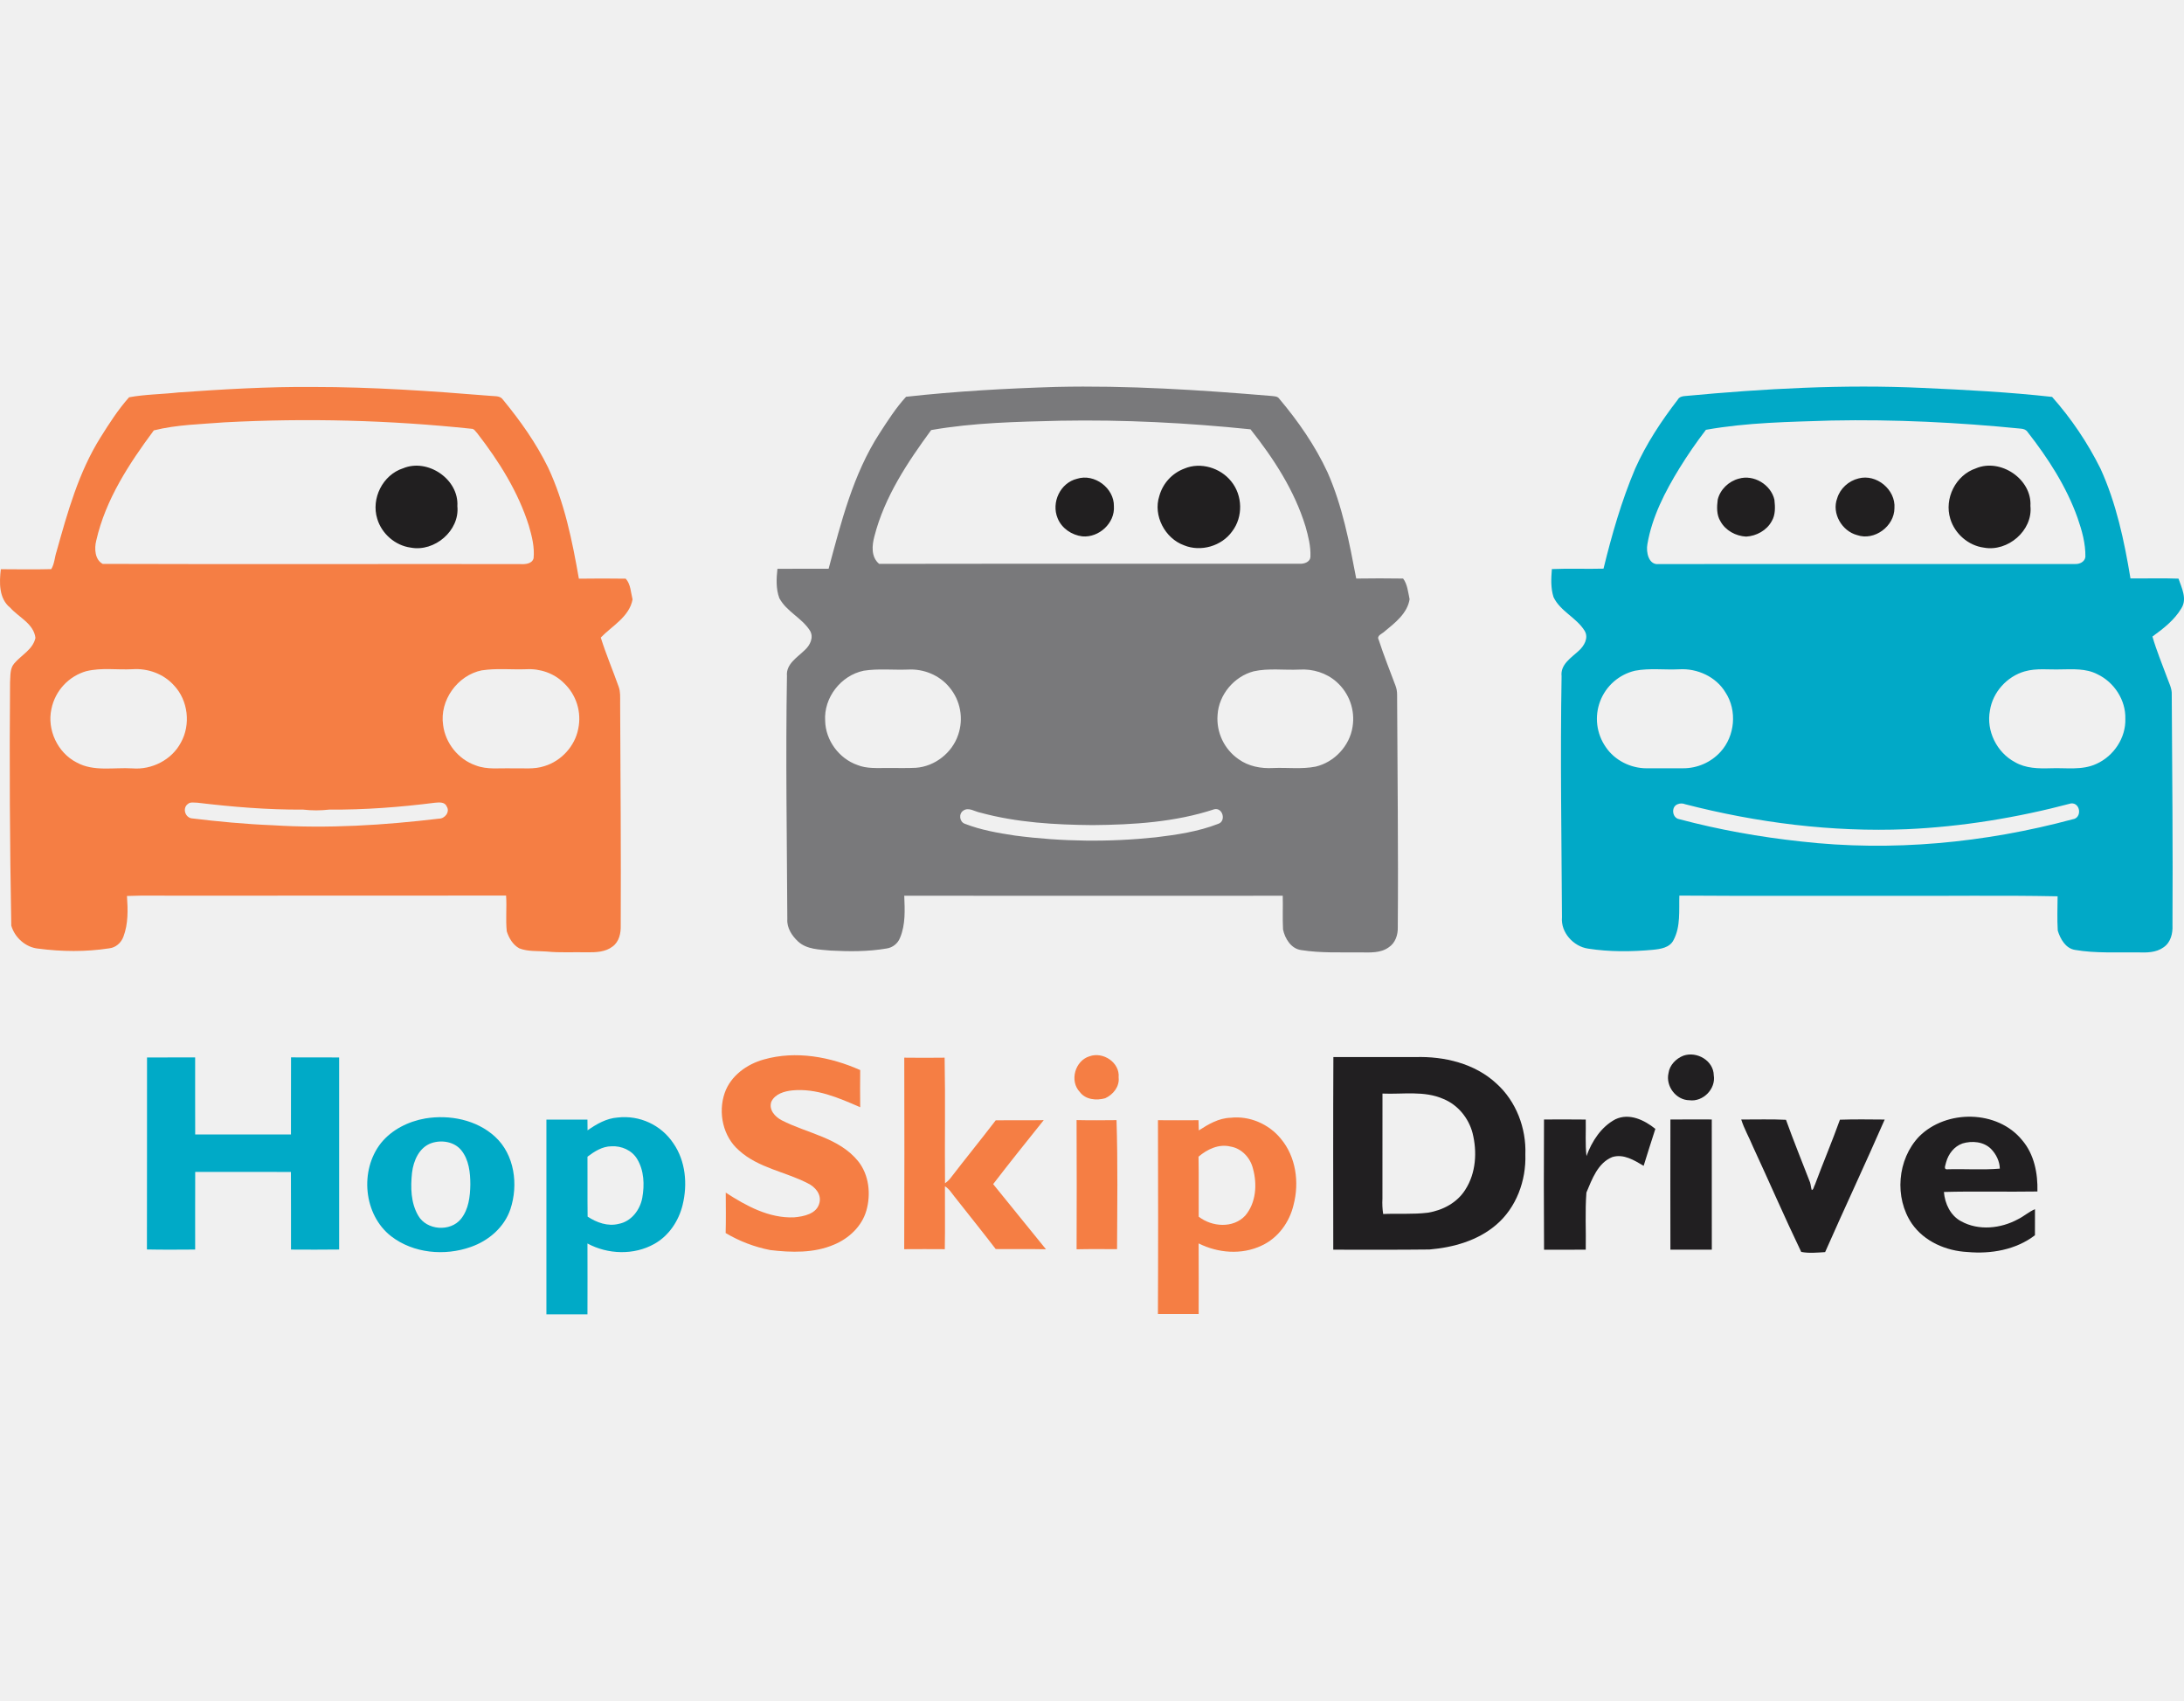
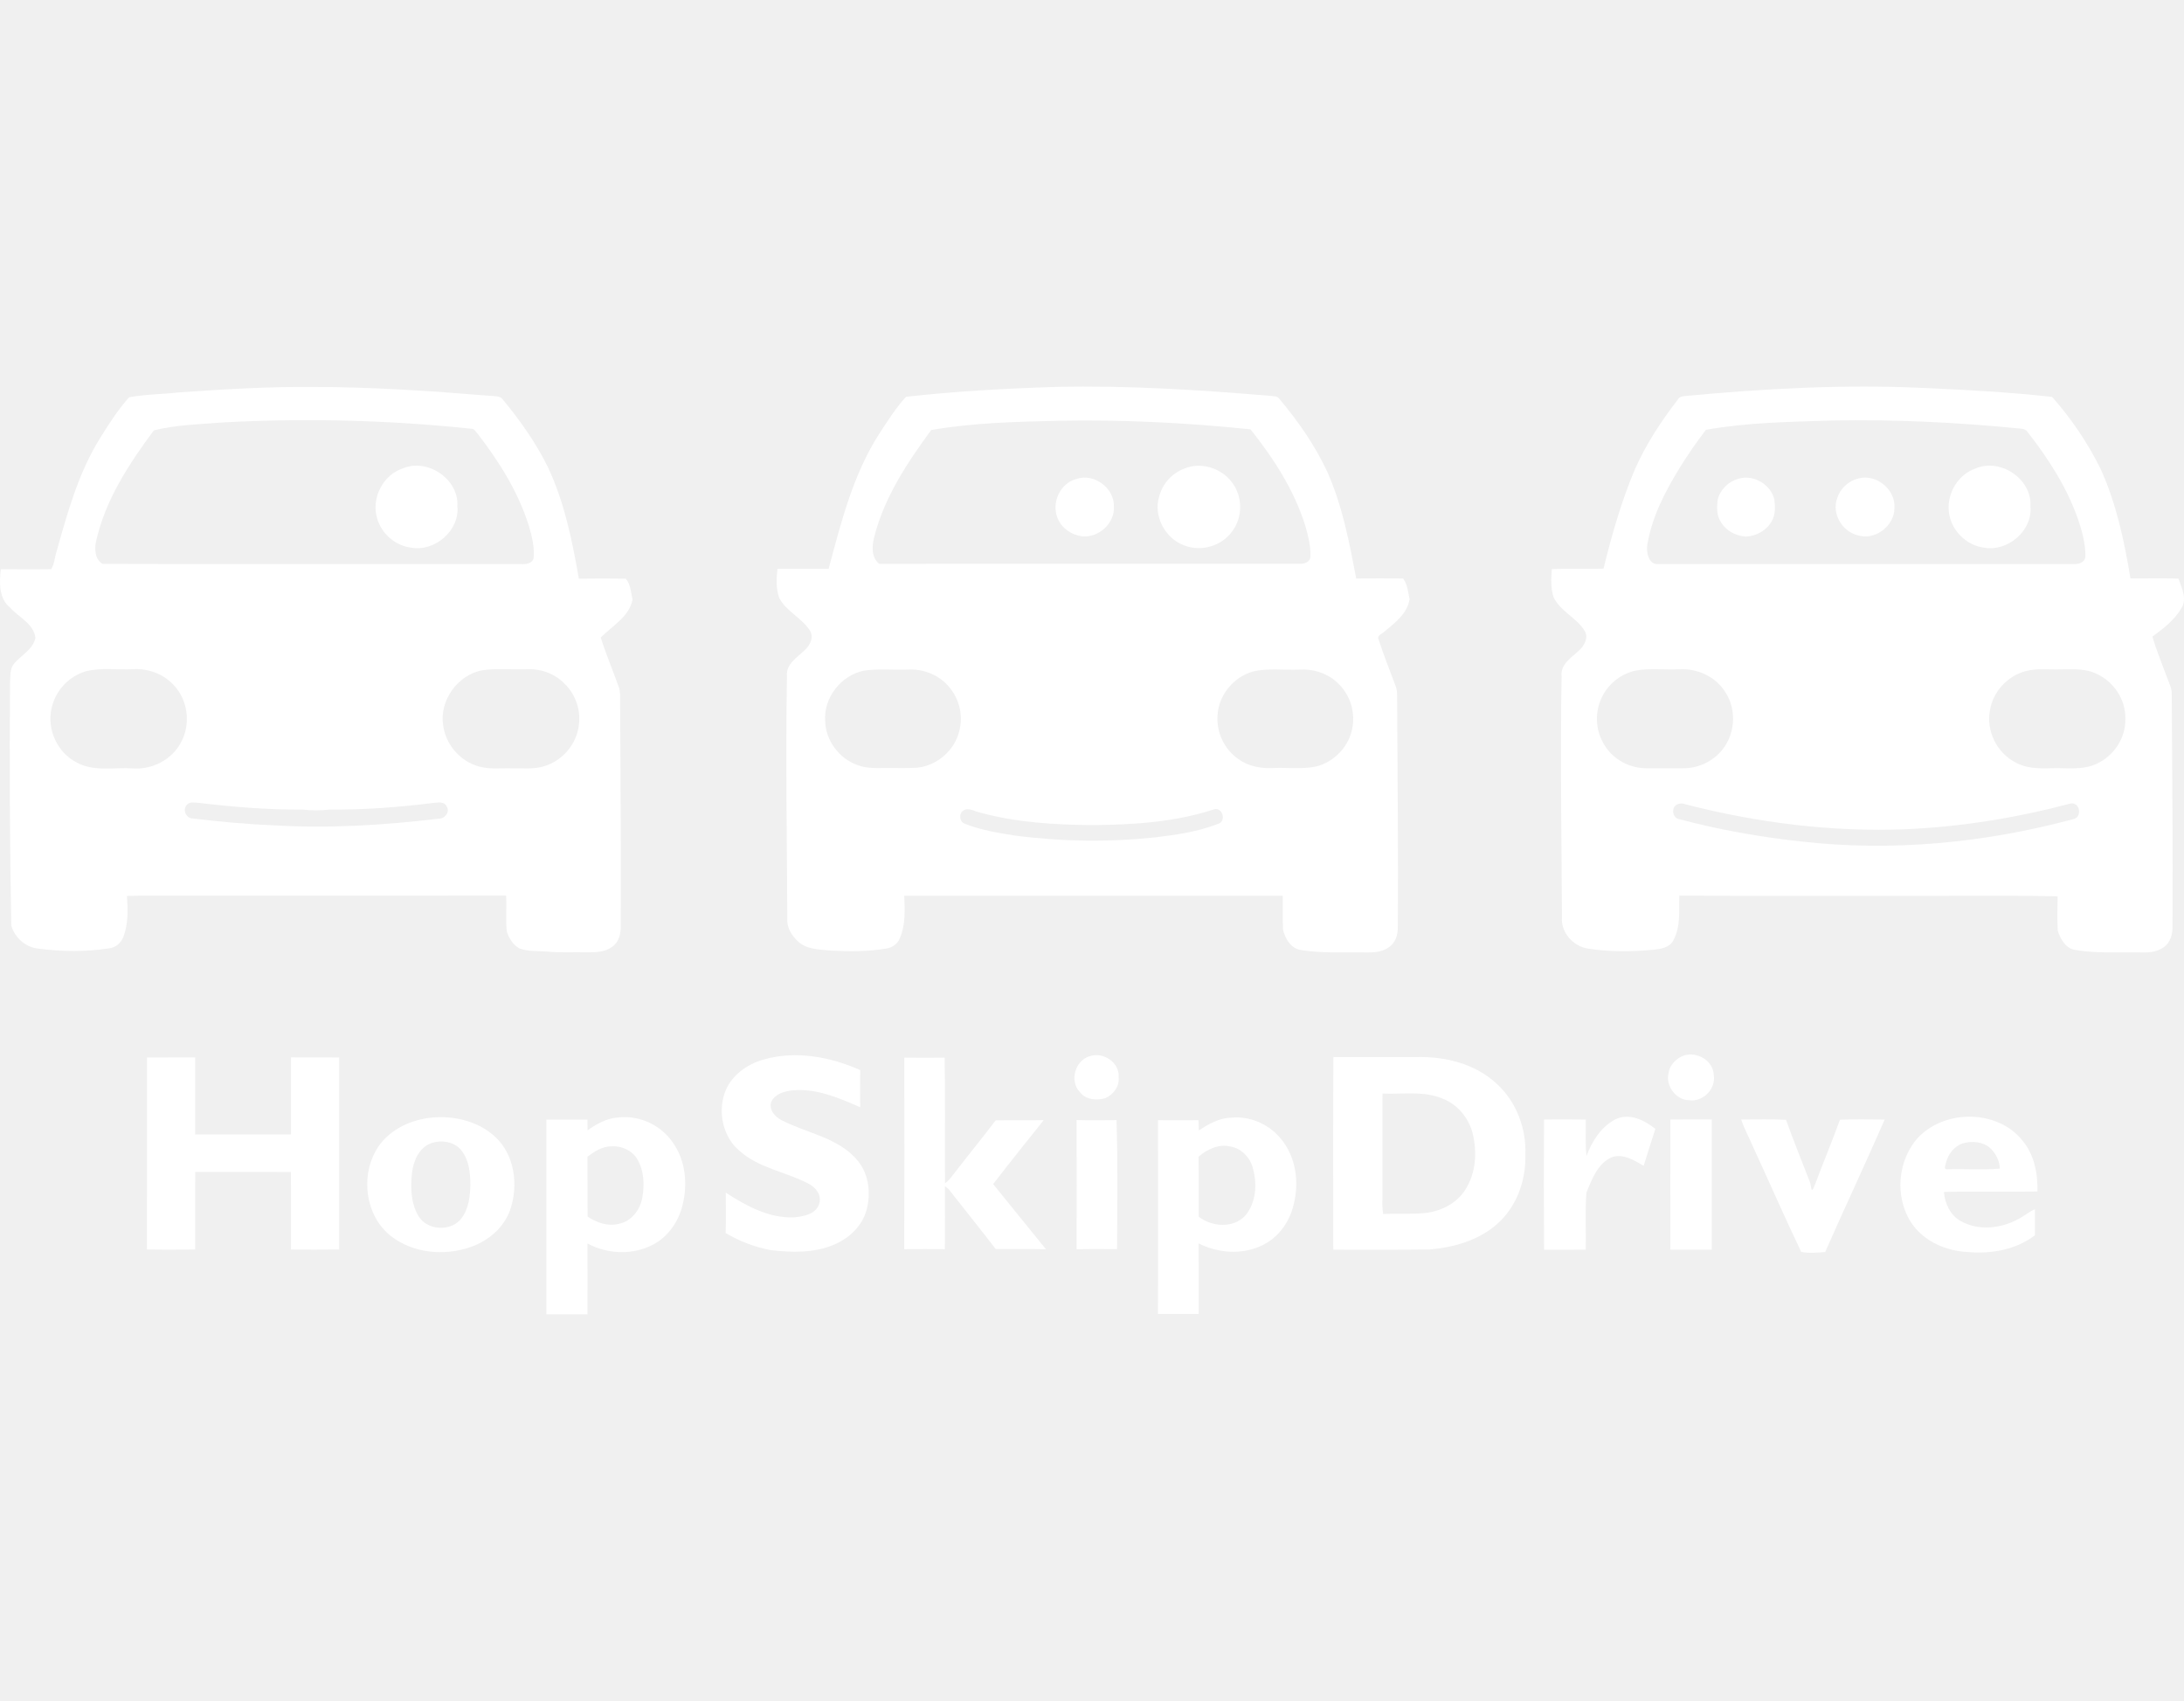
<svg xmlns="http://www.w3.org/2000/svg" height="88" width="113">
  <g fill="none">
-     <path d="M16.197 20.02c3.053-.001 6.1.21 9.14.457.231.03.534-.024.685.2.896 1.088 1.72 2.248 2.34 3.519.847 1.808 1.247 3.786 1.589 5.743a81.252 81.252 0 0 1 2.423 0c.256.272.266.72.354 1.074-.163.899-1.07 1.376-1.644 1.972.269.862.625 1.693.926 2.544.097.26.074.54.076.812.016 3.846.049 7.69.03 11.536.013.397-.079.845-.42 1.092-.373.292-.872.304-1.324.3-.697-.017-1.396.03-2.09-.04-.472-.037-.965.01-1.414-.165-.33-.18-.536-.53-.648-.88-.064-.613.008-1.234-.035-1.851-5.57.01-11.139 0-16.708.005-.97.01-1.94-.024-2.908.017.05.704.071 1.44-.185 2.11-.116.317-.399.566-.742.6-1.21.186-2.447.173-3.658.014-.653-.06-1.222-.57-1.4-1.19A471.34 471.34 0 0 1 .52 35.303c.026-.326-.017-.704.21-.971.368-.442.973-.723 1.104-1.33-.09-.737-.858-1.058-1.304-1.56-.595-.473-.568-1.31-.487-1.993.87.004 1.74.018 2.608-.004.169-.268.174-.613.275-.91.569-2.03 1.142-4.1 2.272-5.901.45-.721.914-1.444 1.481-2.08.834-.154 1.702-.155 2.548-.25 2.32-.163 4.643-.304 6.97-.284zM9.712 41.6c-.272.213-.144.66.179.736 1.399.17 2.803.303 4.211.359 2.87.18 5.752 0 8.604-.34.31.007.595-.356.403-.636-.1-.244-.394-.204-.605-.188-1.812.23-3.637.37-5.464.355a5.93 5.93 0 0 1-1.363 0c-1.83.013-3.656-.14-5.471-.357-.162.002-.364-.053-.494.073zm15.22-6.92c-1.263.254-2.198 1.56-2.005 2.833.116.934.789 1.777 1.681 2.085.6.235 1.255.133 1.883.154.558-.018 1.137.065 1.676-.115.874-.263 1.579-1.033 1.751-1.93a2.534 2.534 0 0 0-.74-2.367c-.508-.51-1.24-.757-1.954-.716-.763.028-1.536-.06-2.292.058zm-20.456.04a2.57 2.57 0 0 0-1.814 1.954c-.24 1.08.318 2.273 1.306 2.775.884.487 1.924.244 2.883.305 1.002.083 2.035-.44 2.507-1.334.521-.93.378-2.187-.359-2.962-.533-.596-1.35-.89-2.143-.835-.792.042-1.603-.09-2.38.099zm7.149-12.87c-1.223.098-2.477.118-3.666.417-1.279 1.72-2.498 3.58-2.978 5.697-.107.409-.076.993.333 1.21 7.2.025 14.4 0 21.6.01.255.015.613-.004.694-.301.057-.572-.087-1.14-.245-1.684-.552-1.755-1.546-3.333-2.667-4.78-.09-.088-.16-.245-.31-.237a80.97 80.97 0 0 0-12.761-.332z" fill="#f57e44" />
-     <path d="M46.88 20.528c2.574-.286 5.165-.43 7.755-.51 3.717-.085 7.433.156 11.135.466.146.022.324.004.418.145.978 1.16 1.854 2.42 2.495 3.8.774 1.748 1.133 3.638 1.488 5.503a75.46 75.46 0 0 1 2.426 0c.219.284.26.714.335 1.07-.114.73-.753 1.223-1.29 1.664-.121.125-.433.21-.308.436.26.804.576 1.588.871 2.378.055.144.08.296.081.449.015 4.016.068 8.032.035 12.048.012.393-.128.815-.472 1.037-.423.305-.967.263-1.46.26-1.022-.01-2.051.042-3.065-.12-.523-.068-.84-.592-.94-1.065-.03-.58 0-1.165-.015-1.746-6.528.004-13.056.005-19.583-.001.029.727.072 1.492-.218 2.177a.884.884 0 0 1-.696.553c-.957.165-1.937.158-2.904.107-.576-.056-1.226-.054-1.677-.47-.316-.295-.585-.703-.555-1.153-.02-4.194-.091-8.388-.019-12.582-.057-.62.53-.956.913-1.333.28-.246.495-.673.27-1.024-.418-.653-1.208-.978-1.577-1.67-.18-.482-.155-1.016-.098-1.52.883-.004 1.765.002 2.647-.001.648-2.406 1.264-4.886 2.633-7.004.425-.653.847-1.32 1.375-1.894zm2.96 21.41c-.246.164-.2.58.078.68.832.326 1.721.478 2.6.612a30.95 30.95 0 0 0 7.281.09c1.093-.132 2.199-.295 3.23-.697.424-.133.242-.856-.2-.755-2.026.668-4.178.802-6.297.82-1.95-.016-3.922-.13-5.812-.645-.284-.051-.604-.298-.88-.104zm15.025-7.206c-1.014.266-1.804 1.208-1.868 2.254a2.546 2.546 0 0 0 1.09 2.295c.514.37 1.162.489 1.786.454.732-.032 1.476.07 2.201-.073.97-.23 1.756-1.073 1.907-2.057a2.553 2.553 0 0 0-.83-2.327c-.518-.464-1.226-.678-1.915-.636-.79.039-1.595-.084-2.371.09zm-20.181-.03c-1.176.242-2.072 1.397-1.99 2.596.022 1.004.716 1.945 1.663 2.279.497.203 1.042.152 1.566.157.488-.007.979.016 1.467-.011.981-.07 1.876-.775 2.185-1.704a2.537 2.537 0 0 0-.453-2.461c-.514-.63-1.338-.963-2.146-.917-.763.03-1.536-.06-2.292.06zm3.495-12.452c-1.229 1.677-2.416 3.459-2.937 5.497-.13.478-.179 1.074.246 1.426 7.25-.013 14.503 0 21.753-.006.234.014.552-.087.56-.368.023-.532-.111-1.057-.255-1.565-.57-1.857-1.645-3.511-2.844-5.022-3.273-.338-6.563-.505-9.853-.445-2.228.054-4.47.097-6.67.483z" fill="#79797b" />
-     <path d="M87.198 20.488c4.08-.382 8.184-.611 12.282-.418 2.234.1 4.474.217 6.696.465a17.038 17.038 0 0 1 2.5 3.704c.821 1.796 1.234 3.747 1.554 5.686.829.008 1.657-.02 2.486.012.164.477.458 1.05.148 1.534-.358.61-.934 1.052-1.497 1.462.207.72.498 1.413.756 2.117.1.288.26.57.243.884.022 3.98.063 7.96.038 11.94.021.42-.093.887-.46 1.136-.385.28-.88.279-1.335.264-1.085-.017-2.18.057-3.254-.13-.487-.081-.755-.57-.887-.997-.035-.59-.012-1.184-.008-1.775-2.955-.06-5.916-.008-8.873-.025-3.566-.008-7.131.015-10.697-.012-.026.77.075 1.594-.301 2.3-.197.4-.682.466-1.076.505-1.114.103-2.243.11-3.348-.062-.76-.111-1.417-.84-1.349-1.62-.024-4.156-.09-8.315-.02-12.471-.07-.613.499-.955.886-1.315.28-.25.528-.672.307-1.036-.42-.683-1.261-1.007-1.61-1.744-.149-.466-.124-.968-.085-1.45.89-.04 1.781.003 2.672-.022.43-1.757.931-3.504 1.637-5.172.571-1.282 1.349-2.462 2.204-3.57.077-.145.239-.182.391-.19zm-.405 21.123c-.343.135-.276.71.089.77 2.062.548 4.17.924 6.292 1.153 4.706.537 9.503.08 14.07-1.148.49-.067.407-.864-.088-.82-2.782.737-5.64 1.207-8.516 1.335-3.853.157-7.719-.332-11.447-1.292a.51.51 0 0 0-.4.002zm17.978-6.88c-.925.259-1.669 1.079-1.812 2.03-.201 1.048.354 2.173 1.295 2.67.557.326 1.218.335 1.844.316.79-.033 1.625.12 2.369-.226.896-.401 1.528-1.345 1.498-2.332.027-.97-.58-1.9-1.453-2.31-.583-.3-1.253-.255-1.887-.247-.618.022-1.251-.072-1.854.1zm-20.177-.03a2.557 2.557 0 0 0-1.51 3.952c.463.686 1.284 1.096 2.108 1.096.63 0 1.262-.005 1.893-.001a2.606 2.606 0 0 0 1.93-.844c.754-.82.874-2.143.263-3.077-.487-.815-1.462-1.257-2.397-1.2-.761.038-1.535-.071-2.287.074zm3.671-12.464a23.62 23.62 0 0 0-1.364 1.977c-.749 1.218-1.424 2.524-1.666 3.945-.075.396.061 1.09.59 1.024 7.178-.004 14.356 0 21.534-.003.235.015.507-.11.539-.37.012-.69-.179-1.366-.404-2.013-.578-1.628-1.529-3.092-2.587-4.447-.075-.117-.207-.162-.337-.172-3.261-.325-6.54-.487-9.817-.421-2.166.07-4.349.098-6.488.48z" fill="#01a9c7" />
-     <path d="M20.852 24.23c1.277-.535 2.9.566 2.812 1.957.13 1.267-1.18 2.378-2.411 2.145-.803-.106-1.504-.718-1.734-1.49-.327-1.05.281-2.27 1.333-2.613m40.438.01c.832-.347 1.854-.034 2.409.66.598.728.627 1.845.051 2.595-.542.76-1.62 1.074-2.486.719-.99-.357-1.61-1.541-1.282-2.548.18-.659.667-1.19 1.308-1.425m40.945-.01c1.274-.537 2.903.559 2.819 1.95.133 1.27-1.178 2.386-2.412 2.152-.802-.106-1.501-.718-1.733-1.488-.327-1.05.278-2.265 1.326-2.613m-46.508.539c.898-.287 1.926.484 1.906 1.423.06.874-.778 1.635-1.635 1.557-.55-.068-1.066-.416-1.276-.937-.34-.813.134-1.832 1.005-2.043m34.241-.006c.774-.228 1.661.31 1.84 1.09.04.372.061.78-.14 1.112-.259.477-.789.765-1.322.796-.538-.027-1.072-.316-1.332-.796-.204-.332-.187-.74-.14-1.111.124-.53.572-.956 1.094-1.091m6.19-.011c.93-.251 1.933.582 1.86 1.54-.004.935-1.035 1.7-1.929 1.392-.787-.204-1.328-1.13-1.033-1.904.15-.507.59-.903 1.102-1.028" fill="#211f20" />
-     <path d="M56.37 54.65c.702-.257 1.577.323 1.508 1.09.055.472-.282.894-.696 1.08-.451.126-1.011.08-1.312-.323-.544-.571-.25-1.618.5-1.848" fill="#f57e44" />
-     <path d="M87.1 54.617c.694-.241 1.556.254 1.57 1.013.118.703-.554 1.388-1.26 1.293-.694-.005-1.237-.732-1.082-1.4.054-.415.391-.76.773-.906" fill="#211f21" />
-     <path d="M39.524 54.813c1.656-.47 3.437-.137 4.983.549-.009.64-.007 1.28 0 1.923-1.106-.484-2.278-.993-3.515-.871-.41.042-.887.18-1.081.58-.15.42.189.786.536.967 1.324.68 2.971.898 3.955 2.118.563.706.666 1.695.426 2.545-.23.819-.905 1.45-1.677 1.77-1.038.445-2.2.41-3.3.28a7.244 7.244 0 0 1-2.306-.88c.02-.697.008-1.395.005-2.092 1.056.686 2.235 1.333 3.535 1.28.502-.045 1.175-.175 1.312-.747.116-.45-.224-.833-.602-1.015-1.166-.601-2.557-.793-3.555-1.697-.834-.716-1.098-1.957-.744-2.977.307-.887 1.147-1.492 2.028-1.733" fill="#f57e44" />
-     <path d="M7.607 54.709c.83-.002 1.659-.001 2.49-.001.002 1.329-.004 2.658.002 3.987 1.652.004 3.303 0 4.955 0 .006-1.33-.004-2.66.004-3.99.83.006 1.659 0 2.489.004 0 3.313-.002 6.624 0 9.937-.83.013-1.66.006-2.491.003-.002-1.338.003-2.676-.004-4.015-1.65-.007-3.301-.003-4.952-.002-.007 1.338-.001 2.677-.002 4.016-.832.005-1.664.013-2.496-.005.009-3.312 0-6.623.005-9.934" fill="#00aac7" />
-     <path d="M46.787 54.72c.697.008 1.392.01 2.088 0 .041 2.164.001 4.33.02 6.496a1.2 1.2 0 0 0 .269-.246c.776-1.01 1.58-1.997 2.354-3.007.827-.012 1.656.005 2.484-.01-.879 1.099-1.76 2.194-2.616 3.31.914 1.122 1.818 2.25 2.732 3.37-.867-.02-1.734 0-2.6-.011-.699-.913-1.421-1.807-2.131-2.71-.153-.19-.28-.41-.496-.536-.005 1.085.013 2.17-.007 3.253-.7-.006-1.4-.004-2.1 0 .015-3.303.009-6.605.003-9.908" fill="#f57e44" />
-     <path d="M68.989 54.69h4.241c1.49-.047 3.08.33 4.195 1.368 1.02.915 1.548 2.31 1.497 3.668.045 1.353-.466 2.757-1.514 3.646-.955.817-2.215 1.168-3.448 1.273-1.658.02-3.317.01-4.977.01-.002-3.322-.011-6.644.006-9.965zm2.54 1.887c-.004 1.813 0 3.628-.002 5.442a3.8 3.8 0 0 0 .038.79c.768-.034 1.54.026 2.305-.067.77-.12 1.525-.518 1.944-1.19.556-.861.62-1.962.375-2.936-.205-.772-.757-1.452-1.503-1.758-.996-.442-2.103-.234-3.157-.28z" fill="#211f21" />
-     <path d="M22.005 57.865c1.257-.207 2.653.065 3.61.945 1.013.93 1.212 2.49.793 3.75-.314.935-1.129 1.635-2.048 1.953-1.35.48-2.97.334-4.122-.553-1.434-1.116-1.637-3.417-.526-4.822.564-.698 1.417-1.12 2.293-1.273zm.316 1.276c-.635.222-.93.913-1.003 1.534-.079.742-.068 1.552.32 2.216.436.765 1.664.854 2.214.17.398-.496.473-1.16.483-1.775 0-.616-.07-1.287-.473-1.781-.365-.442-1.018-.542-1.541-.364zm8.079-.661c.466-.326.978-.623 1.56-.663a3.043 3.043 0 0 1 2.88 1.334c.637.92.74 2.117.48 3.183-.2.83-.714 1.605-1.47 2.025-1.056.59-2.4.544-3.455-.025.005 1.222.003 2.444 0 3.666h-2.124c-.002-3.358-.002-6.716 0-10.074.707-.003 1.415-.002 2.123 0 0 .185.004.37.006.555zm-.004 1.364c.007 1.033-.006 2.068.007 3.1.47.309 1.043.518 1.608.375.651-.121 1.108-.723 1.221-1.35.12-.668.095-1.41-.266-2.005-.27-.456-.816-.69-1.334-.658-.47.004-.876.266-1.236.538z" fill="#00aac7" />
-     <path d="M62.025 58.485c.5-.324 1.035-.64 1.652-.656.976-.11 1.975.326 2.592 1.083.785.934.964 2.26.661 3.419-.208.9-.803 1.722-1.653 2.112-1.028.49-2.258.39-3.26-.113.007 1.217.003 2.434.002 3.65-.703-.004-1.406-.001-2.108 0 .016-3.341.011-6.683.002-10.024.698.005 1.398.006 2.097 0 .003.175.01.352.015.529zm-.013 1.358c.018 1.034.001 2.069.009 3.104.683.533 1.785.615 2.407-.054.565-.664.625-1.627.399-2.438-.134-.556-.588-1.045-1.166-1.137-.6-.147-1.202.142-1.649.525z" fill="#f57e44" />
-     <path d="M83.583 57.907c.72-.338 1.498.04 2.065.497-.211.634-.403 1.274-.606 1.912-.486-.286-1.033-.633-1.621-.454-.754.306-1.047 1.144-1.34 1.835-.076.98-.014 1.973-.034 2.958-.72.004-1.44 0-2.158.002a600.533 600.533 0 0 1-.002-6.738c.719-.002 1.44-.007 2.16.003.014.63-.035 1.263.038 1.89.276-.764.761-1.517 1.498-1.905zm15.712.893c1.405-1.41 4.054-1.383 5.33.188.626.73.816 1.72.791 2.656-1.612.026-3.226-.02-4.838.024.048.604.338 1.228.896 1.52.903.497 2.05.373 2.934-.108.309-.15.564-.388.882-.52l-.002 1.348c-.985.755-2.278.978-3.491.867-1.103-.055-2.23-.54-2.873-1.462-.923-1.35-.76-3.332.371-4.513zm2.237.362c-.422.15-.718.533-.836.955-.016.113-.17.398.056.378.903-.027 1.825.043 2.718-.034-.006-.38-.191-.75-.454-1.02-.384-.382-.988-.431-1.484-.28z" fill="#211f21" />
-     <path d="M55.702 57.95c.689.016 1.377.01 2.067.003.07 2.224.037 4.45.027 6.675-.699-.003-1.396-.01-2.093.006.007-2.228.01-4.456-.001-6.683" fill="#f57e44" />
-     <path d="M86.427 57.92c.713-.006 1.426-.003 2.14-.002.005 2.246.002 4.492.002 6.737a254.9 254.9 0 0 1-2.142 0c-.004-2.244-.005-4.49 0-6.735m3.664 0c.772.004 1.545-.024 2.316.015.39 1.086.827 2.157 1.243 3.235.044.13.046.27.09.4.105-.03.106-.192.163-.273.418-1.128.89-2.235 1.295-3.367.771-.028 1.543-.012 2.316-.008-1.004 2.296-2.07 4.565-3.082 6.858-.41.025-.835.07-1.237-.01-.865-1.8-1.658-3.638-2.499-5.451-.192-.47-.453-.913-.605-1.4" fill="#211f21" />
+     <path d="M16.197 20.02c3.053-.001 6.1.21 9.14.457.231.03.534-.024.685.2.896 1.088 1.72 2.248 2.34 3.519.847 1.808 1.247 3.786 1.589 5.743a81.252 81.252 0 0 1 2.423 0c.256.272.266.72.354 1.074-.163.899-1.07 1.376-1.644 1.972.269.862.625 1.693.926 2.544.097.26.074.54.076.812.016 3.846.049 7.69.03 11.536.013.397-.079.845-.42 1.092-.373.292-.872.304-1.324.3-.697-.017-1.396.03-2.09-.04-.472-.037-.965.01-1.414-.165-.33-.18-.536-.53-.648-.88-.064-.613.008-1.234-.035-1.851-5.57.01-11.139 0-16.708.005-.97.01-1.94-.024-2.908.017.05.704.071 1.44-.185 2.11-.116.317-.399.566-.742.6-1.21.186-2.447.173-3.658.014-.653-.06-1.222-.57-1.4-1.19A471.34 471.34 0 0 1 .52 35.303c.026-.326-.017-.704.21-.971.368-.442.973-.723 1.104-1.33-.09-.737-.858-1.058-1.304-1.56-.595-.473-.568-1.31-.487-1.993.87.004 1.74.018 2.608-.004.169-.268.174-.613.275-.91.569-2.03 1.142-4.1 2.272-5.901.45-.721.914-1.444 1.481-2.08.834-.154 1.702-.155 2.548-.25 2.32-.163 4.643-.304 6.97-.284zM9.712 41.6c-.272.213-.144.66.179.736 1.399.17 2.803.303 4.211.359 2.87.18 5.752 0 8.604-.34.31.007.595-.356.403-.636-.1-.244-.394-.204-.605-.188-1.812.23-3.637.37-5.464.355a5.93 5.93 0 0 1-1.363 0c-1.83.013-3.656-.14-5.471-.357-.162.002-.364-.053-.494.073zm15.22-6.92c-1.263.254-2.198 1.56-2.005 2.833.116.934.789 1.777 1.681 2.085.6.235 1.255.133 1.883.154.558-.018 1.137.065 1.676-.115.874-.263 1.579-1.033 1.751-1.93a2.534 2.534 0 0 0-.74-2.367c-.508-.51-1.24-.757-1.954-.716-.763.028-1.536-.06-2.292.058zm-20.456.04a2.57 2.57 0 0 0-1.814 1.954c-.24 1.08.318 2.273 1.306 2.775.884.487 1.924.244 2.883.305 1.002.083 2.035-.44 2.507-1.334.521-.93.378-2.187-.359-2.962-.533-.596-1.35-.89-2.143-.835-.792.042-1.603-.09-2.38.099zm7.149-12.87c-1.223.098-2.477.118-3.666.417-1.279 1.72-2.498 3.58-2.978 5.697-.107.409-.076.993.333 1.21 7.2.025 14.4 0 21.6.01.255.015.613-.004.694-.301.057-.572-.087-1.14-.245-1.684-.552-1.755-1.546-3.333-2.667-4.78-.09-.088-.16-.245-.31-.237a80.97 80.97 0 0 0-12.761-.332z" fill="white" />
+     <path d="M46.88 20.528c2.574-.286 5.165-.43 7.755-.51 3.717-.085 7.433.156 11.135.466.146.022.324.004.418.145.978 1.16 1.854 2.42 2.495 3.8.774 1.748 1.133 3.638 1.488 5.503a75.46 75.46 0 0 1 2.426 0c.219.284.26.714.335 1.07-.114.73-.753 1.223-1.29 1.664-.121.125-.433.21-.308.436.26.804.576 1.588.871 2.378.055.144.08.296.081.449.015 4.016.068 8.032.035 12.048.012.393-.128.815-.472 1.037-.423.305-.967.263-1.46.26-1.022-.01-2.051.042-3.065-.12-.523-.068-.84-.592-.94-1.065-.03-.58 0-1.165-.015-1.746-6.528.004-13.056.005-19.583-.001.029.727.072 1.492-.218 2.177a.884.884 0 0 1-.696.553c-.957.165-1.937.158-2.904.107-.576-.056-1.226-.054-1.677-.47-.316-.295-.585-.703-.555-1.153-.02-4.194-.091-8.388-.019-12.582-.057-.62.53-.956.913-1.333.28-.246.495-.673.27-1.024-.418-.653-1.208-.978-1.577-1.67-.18-.482-.155-1.016-.098-1.52.883-.004 1.765.002 2.647-.001.648-2.406 1.264-4.886 2.633-7.004.425-.653.847-1.32 1.375-1.894zm2.96 21.41c-.246.164-.2.58.078.68.832.326 1.721.478 2.6.612a30.95 30.95 0 0 0 7.281.09c1.093-.132 2.199-.295 3.23-.697.424-.133.242-.856-.2-.755-2.026.668-4.178.802-6.297.82-1.95-.016-3.922-.13-5.812-.645-.284-.051-.604-.298-.88-.104zm15.025-7.206c-1.014.266-1.804 1.208-1.868 2.254a2.546 2.546 0 0 0 1.09 2.295c.514.37 1.162.489 1.786.454.732-.032 1.476.07 2.201-.073.97-.23 1.756-1.073 1.907-2.057a2.553 2.553 0 0 0-.83-2.327c-.518-.464-1.226-.678-1.915-.636-.79.039-1.595-.084-2.371.09zm-20.181-.03c-1.176.242-2.072 1.397-1.99 2.596.022 1.004.716 1.945 1.663 2.279.497.203 1.042.152 1.566.157.488-.007.979.016 1.467-.011.981-.07 1.876-.775 2.185-1.704a2.537 2.537 0 0 0-.453-2.461c-.514-.63-1.338-.963-2.146-.917-.763.03-1.536-.06-2.292.06zm3.495-12.452c-1.229 1.677-2.416 3.459-2.937 5.497-.13.478-.179 1.074.246 1.426 7.25-.013 14.503 0 21.753-.006.234.014.552-.087.56-.368.023-.532-.111-1.057-.255-1.565-.57-1.857-1.645-3.511-2.844-5.022-3.273-.338-6.563-.505-9.853-.445-2.228.054-4.47.097-6.67.483z" fill="white" />
+     <path d="M87.198 20.488c4.08-.382 8.184-.611 12.282-.418 2.234.1 4.474.217 6.696.465a17.038 17.038 0 0 1 2.5 3.704c.821 1.796 1.234 3.747 1.554 5.686.829.008 1.657-.02 2.486.012.164.477.458 1.05.148 1.534-.358.61-.934 1.052-1.497 1.462.207.72.498 1.413.756 2.117.1.288.26.57.243.884.022 3.98.063 7.96.038 11.94.021.42-.093.887-.46 1.136-.385.28-.88.279-1.335.264-1.085-.017-2.18.057-3.254-.13-.487-.081-.755-.57-.887-.997-.035-.59-.012-1.184-.008-1.775-2.955-.06-5.916-.008-8.873-.025-3.566-.008-7.131.015-10.697-.012-.026.77.075 1.594-.301 2.3-.197.4-.682.466-1.076.505-1.114.103-2.243.11-3.348-.062-.76-.111-1.417-.84-1.349-1.62-.024-4.156-.09-8.315-.02-12.471-.07-.613.499-.955.886-1.315.28-.25.528-.672.307-1.036-.42-.683-1.261-1.007-1.61-1.744-.149-.466-.124-.968-.085-1.45.89-.04 1.781.003 2.672-.022.43-1.757.931-3.504 1.637-5.172.571-1.282 1.349-2.462 2.204-3.57.077-.145.239-.182.391-.19zm-.405 21.123c-.343.135-.276.71.089.77 2.062.548 4.17.924 6.292 1.153 4.706.537 9.503.08 14.07-1.148.49-.067.407-.864-.088-.82-2.782.737-5.64 1.207-8.516 1.335-3.853.157-7.719-.332-11.447-1.292a.51.51 0 0 0-.4.002zm17.978-6.88c-.925.259-1.669 1.079-1.812 2.03-.201 1.048.354 2.173 1.295 2.67.557.326 1.218.335 1.844.316.79-.033 1.625.12 2.369-.226.896-.401 1.528-1.345 1.498-2.332.027-.97-.58-1.9-1.453-2.31-.583-.3-1.253-.255-1.887-.247-.618.022-1.251-.072-1.854.1zm-20.177-.03a2.557 2.557 0 0 0-1.51 3.952c.463.686 1.284 1.096 2.108 1.096.63 0 1.262-.005 1.893-.001a2.606 2.606 0 0 0 1.93-.844c.754-.82.874-2.143.263-3.077-.487-.815-1.462-1.257-2.397-1.2-.761.038-1.535-.071-2.287.074zm3.671-12.464a23.62 23.62 0 0 0-1.364 1.977c-.749 1.218-1.424 2.524-1.666 3.945-.075.396.061 1.09.59 1.024 7.178-.004 14.356 0 21.534-.003.235.015.507-.11.539-.37.012-.69-.179-1.366-.404-2.013-.578-1.628-1.529-3.092-2.587-4.447-.075-.117-.207-.162-.337-.172-3.261-.325-6.54-.487-9.817-.421-2.166.07-4.349.098-6.488.48z" fill="white" />
+     <path d="M20.852 24.23c1.277-.535 2.9.566 2.812 1.957.13 1.267-1.18 2.378-2.411 2.145-.803-.106-1.504-.718-1.734-1.49-.327-1.05.281-2.27 1.333-2.613m40.438.01c.832-.347 1.854-.034 2.409.66.598.728.627 1.845.051 2.595-.542.76-1.62 1.074-2.486.719-.99-.357-1.61-1.541-1.282-2.548.18-.659.667-1.19 1.308-1.425m40.945-.01c1.274-.537 2.903.559 2.819 1.95.133 1.27-1.178 2.386-2.412 2.152-.802-.106-1.501-.718-1.733-1.488-.327-1.05.278-2.265 1.326-2.613m-46.508.539c.898-.287 1.926.484 1.906 1.423.06.874-.778 1.635-1.635 1.557-.55-.068-1.066-.416-1.276-.937-.34-.813.134-1.832 1.005-2.043m34.241-.006c.774-.228 1.661.31 1.84 1.09.04.372.061.78-.14 1.112-.259.477-.789.765-1.322.796-.538-.027-1.072-.316-1.332-.796-.204-.332-.187-.74-.14-1.111.124-.53.572-.956 1.094-1.091m6.19-.011c.93-.251 1.933.582 1.86 1.54-.004.935-1.035 1.7-1.929 1.392-.787-.204-1.328-1.13-1.033-1.904.15-.507.59-.903 1.102-1.028" fill="white" />
+     <path d="M56.37 54.65c.702-.257 1.577.323 1.508 1.09.055.472-.282.894-.696 1.08-.451.126-1.011.08-1.312-.323-.544-.571-.25-1.618.5-1.848" fill="white" />
+     <path d="M87.1 54.617c.694-.241 1.556.254 1.57 1.013.118.703-.554 1.388-1.26 1.293-.694-.005-1.237-.732-1.082-1.4.054-.415.391-.76.773-.906" fill="white" />
+     <path d="M39.524 54.813c1.656-.47 3.437-.137 4.983.549-.009.64-.007 1.28 0 1.923-1.106-.484-2.278-.993-3.515-.871-.41.042-.887.18-1.081.58-.15.42.189.786.536.967 1.324.68 2.971.898 3.955 2.118.563.706.666 1.695.426 2.545-.23.819-.905 1.45-1.677 1.77-1.038.445-2.2.41-3.3.28a7.244 7.244 0 0 1-2.306-.88c.02-.697.008-1.395.005-2.092 1.056.686 2.235 1.333 3.535 1.28.502-.045 1.175-.175 1.312-.747.116-.45-.224-.833-.602-1.015-1.166-.601-2.557-.793-3.555-1.697-.834-.716-1.098-1.957-.744-2.977.307-.887 1.147-1.492 2.028-1.733" fill="white" />
+     <path d="M7.607 54.709c.83-.002 1.659-.001 2.49-.001.002 1.329-.004 2.658.002 3.987 1.652.004 3.303 0 4.955 0 .006-1.33-.004-2.66.004-3.99.83.006 1.659 0 2.489.004 0 3.313-.002 6.624 0 9.937-.83.013-1.66.006-2.491.003-.002-1.338.003-2.676-.004-4.015-1.65-.007-3.301-.003-4.952-.002-.007 1.338-.001 2.677-.002 4.016-.832.005-1.664.013-2.496-.005.009-3.312 0-6.623.005-9.934" fill="white" />
+     <path d="M46.787 54.72c.697.008 1.392.01 2.088 0 .041 2.164.001 4.33.02 6.496a1.2 1.2 0 0 0 .269-.246c.776-1.01 1.58-1.997 2.354-3.007.827-.012 1.656.005 2.484-.01-.879 1.099-1.76 2.194-2.616 3.31.914 1.122 1.818 2.25 2.732 3.37-.867-.02-1.734 0-2.6-.011-.699-.913-1.421-1.807-2.131-2.71-.153-.19-.28-.41-.496-.536-.005 1.085.013 2.17-.007 3.253-.7-.006-1.4-.004-2.1 0 .015-3.303.009-6.605.003-9.908" fill="white" />
+     <path d="M68.989 54.69h4.241c1.49-.047 3.08.33 4.195 1.368 1.02.915 1.548 2.31 1.497 3.668.045 1.353-.466 2.757-1.514 3.646-.955.817-2.215 1.168-3.448 1.273-1.658.02-3.317.01-4.977.01-.002-3.322-.011-6.644.006-9.965zm2.54 1.887c-.004 1.813 0 3.628-.002 5.442a3.8 3.8 0 0 0 .038.79c.768-.034 1.54.026 2.305-.067.77-.12 1.525-.518 1.944-1.19.556-.861.62-1.962.375-2.936-.205-.772-.757-1.452-1.503-1.758-.996-.442-2.103-.234-3.157-.28z" fill="white" />
+     <path d="M22.005 57.865c1.257-.207 2.653.065 3.61.945 1.013.93 1.212 2.49.793 3.75-.314.935-1.129 1.635-2.048 1.953-1.35.48-2.97.334-4.122-.553-1.434-1.116-1.637-3.417-.526-4.822.564-.698 1.417-1.12 2.293-1.273zm.316 1.276c-.635.222-.93.913-1.003 1.534-.079.742-.068 1.552.32 2.216.436.765 1.664.854 2.214.17.398-.496.473-1.16.483-1.775 0-.616-.07-1.287-.473-1.781-.365-.442-1.018-.542-1.541-.364zm8.079-.661c.466-.326.978-.623 1.56-.663a3.043 3.043 0 0 1 2.88 1.334c.637.92.74 2.117.48 3.183-.2.83-.714 1.605-1.47 2.025-1.056.59-2.4.544-3.455-.025.005 1.222.003 2.444 0 3.666h-2.124c-.002-3.358-.002-6.716 0-10.074.707-.003 1.415-.002 2.123 0 0 .185.004.37.006.555zm-.004 1.364c.007 1.033-.006 2.068.007 3.1.47.309 1.043.518 1.608.375.651-.121 1.108-.723 1.221-1.35.12-.668.095-1.41-.266-2.005-.27-.456-.816-.69-1.334-.658-.47.004-.876.266-1.236.538z" fill="white" />
+     <path d="M62.025 58.485c.5-.324 1.035-.64 1.652-.656.976-.11 1.975.326 2.592 1.083.785.934.964 2.26.661 3.419-.208.9-.803 1.722-1.653 2.112-1.028.49-2.258.39-3.26-.113.007 1.217.003 2.434.002 3.65-.703-.004-1.406-.001-2.108 0 .016-3.341.011-6.683.002-10.024.698.005 1.398.006 2.097 0 .003.175.01.352.015.529zm-.013 1.358c.018 1.034.001 2.069.009 3.104.683.533 1.785.615 2.407-.054.565-.664.625-1.627.399-2.438-.134-.556-.588-1.045-1.166-1.137-.6-.147-1.202.142-1.649.525z" fill="white" />
+     <path d="M83.583 57.907c.72-.338 1.498.04 2.065.497-.211.634-.403 1.274-.606 1.912-.486-.286-1.033-.633-1.621-.454-.754.306-1.047 1.144-1.34 1.835-.076.98-.014 1.973-.034 2.958-.72.004-1.44 0-2.158.002a600.533 600.533 0 0 1-.002-6.738c.719-.002 1.44-.007 2.16.003.014.63-.035 1.263.038 1.89.276-.764.761-1.517 1.498-1.905zm15.712.893c1.405-1.41 4.054-1.383 5.33.188.626.73.816 1.72.791 2.656-1.612.026-3.226-.02-4.838.024.048.604.338 1.228.896 1.52.903.497 2.05.373 2.934-.108.309-.15.564-.388.882-.52l-.002 1.348c-.985.755-2.278.978-3.491.867-1.103-.055-2.23-.54-2.873-1.462-.923-1.35-.76-3.332.371-4.513zm2.237.362c-.422.15-.718.533-.836.955-.016.113-.17.398.056.378.903-.027 1.825.043 2.718-.034-.006-.38-.191-.75-.454-1.02-.384-.382-.988-.431-1.484-.28z" fill="white" />
+     <path d="M55.702 57.95c.689.016 1.377.01 2.067.003.07 2.224.037 4.45.027 6.675-.699-.003-1.396-.01-2.093.006.007-2.228.01-4.456-.001-6.683" fill="white" />
+     <path d="M86.427 57.92c.713-.006 1.426-.003 2.14-.002.005 2.246.002 4.492.002 6.737a254.9 254.9 0 0 1-2.142 0c-.004-2.244-.005-4.49 0-6.735m3.664 0c.772.004 1.545-.024 2.316.015.39 1.086.827 2.157 1.243 3.235.044.13.046.27.09.4.105-.03.106-.192.163-.273.418-1.128.89-2.235 1.295-3.367.771-.028 1.543-.012 2.316-.008-1.004 2.296-2.07 4.565-3.082 6.858-.41.025-.835.07-1.237-.01-.865-1.8-1.658-3.638-2.499-5.451-.192-.47-.453-.913-.605-1.4" fill="white" />
  </g>
</svg>
